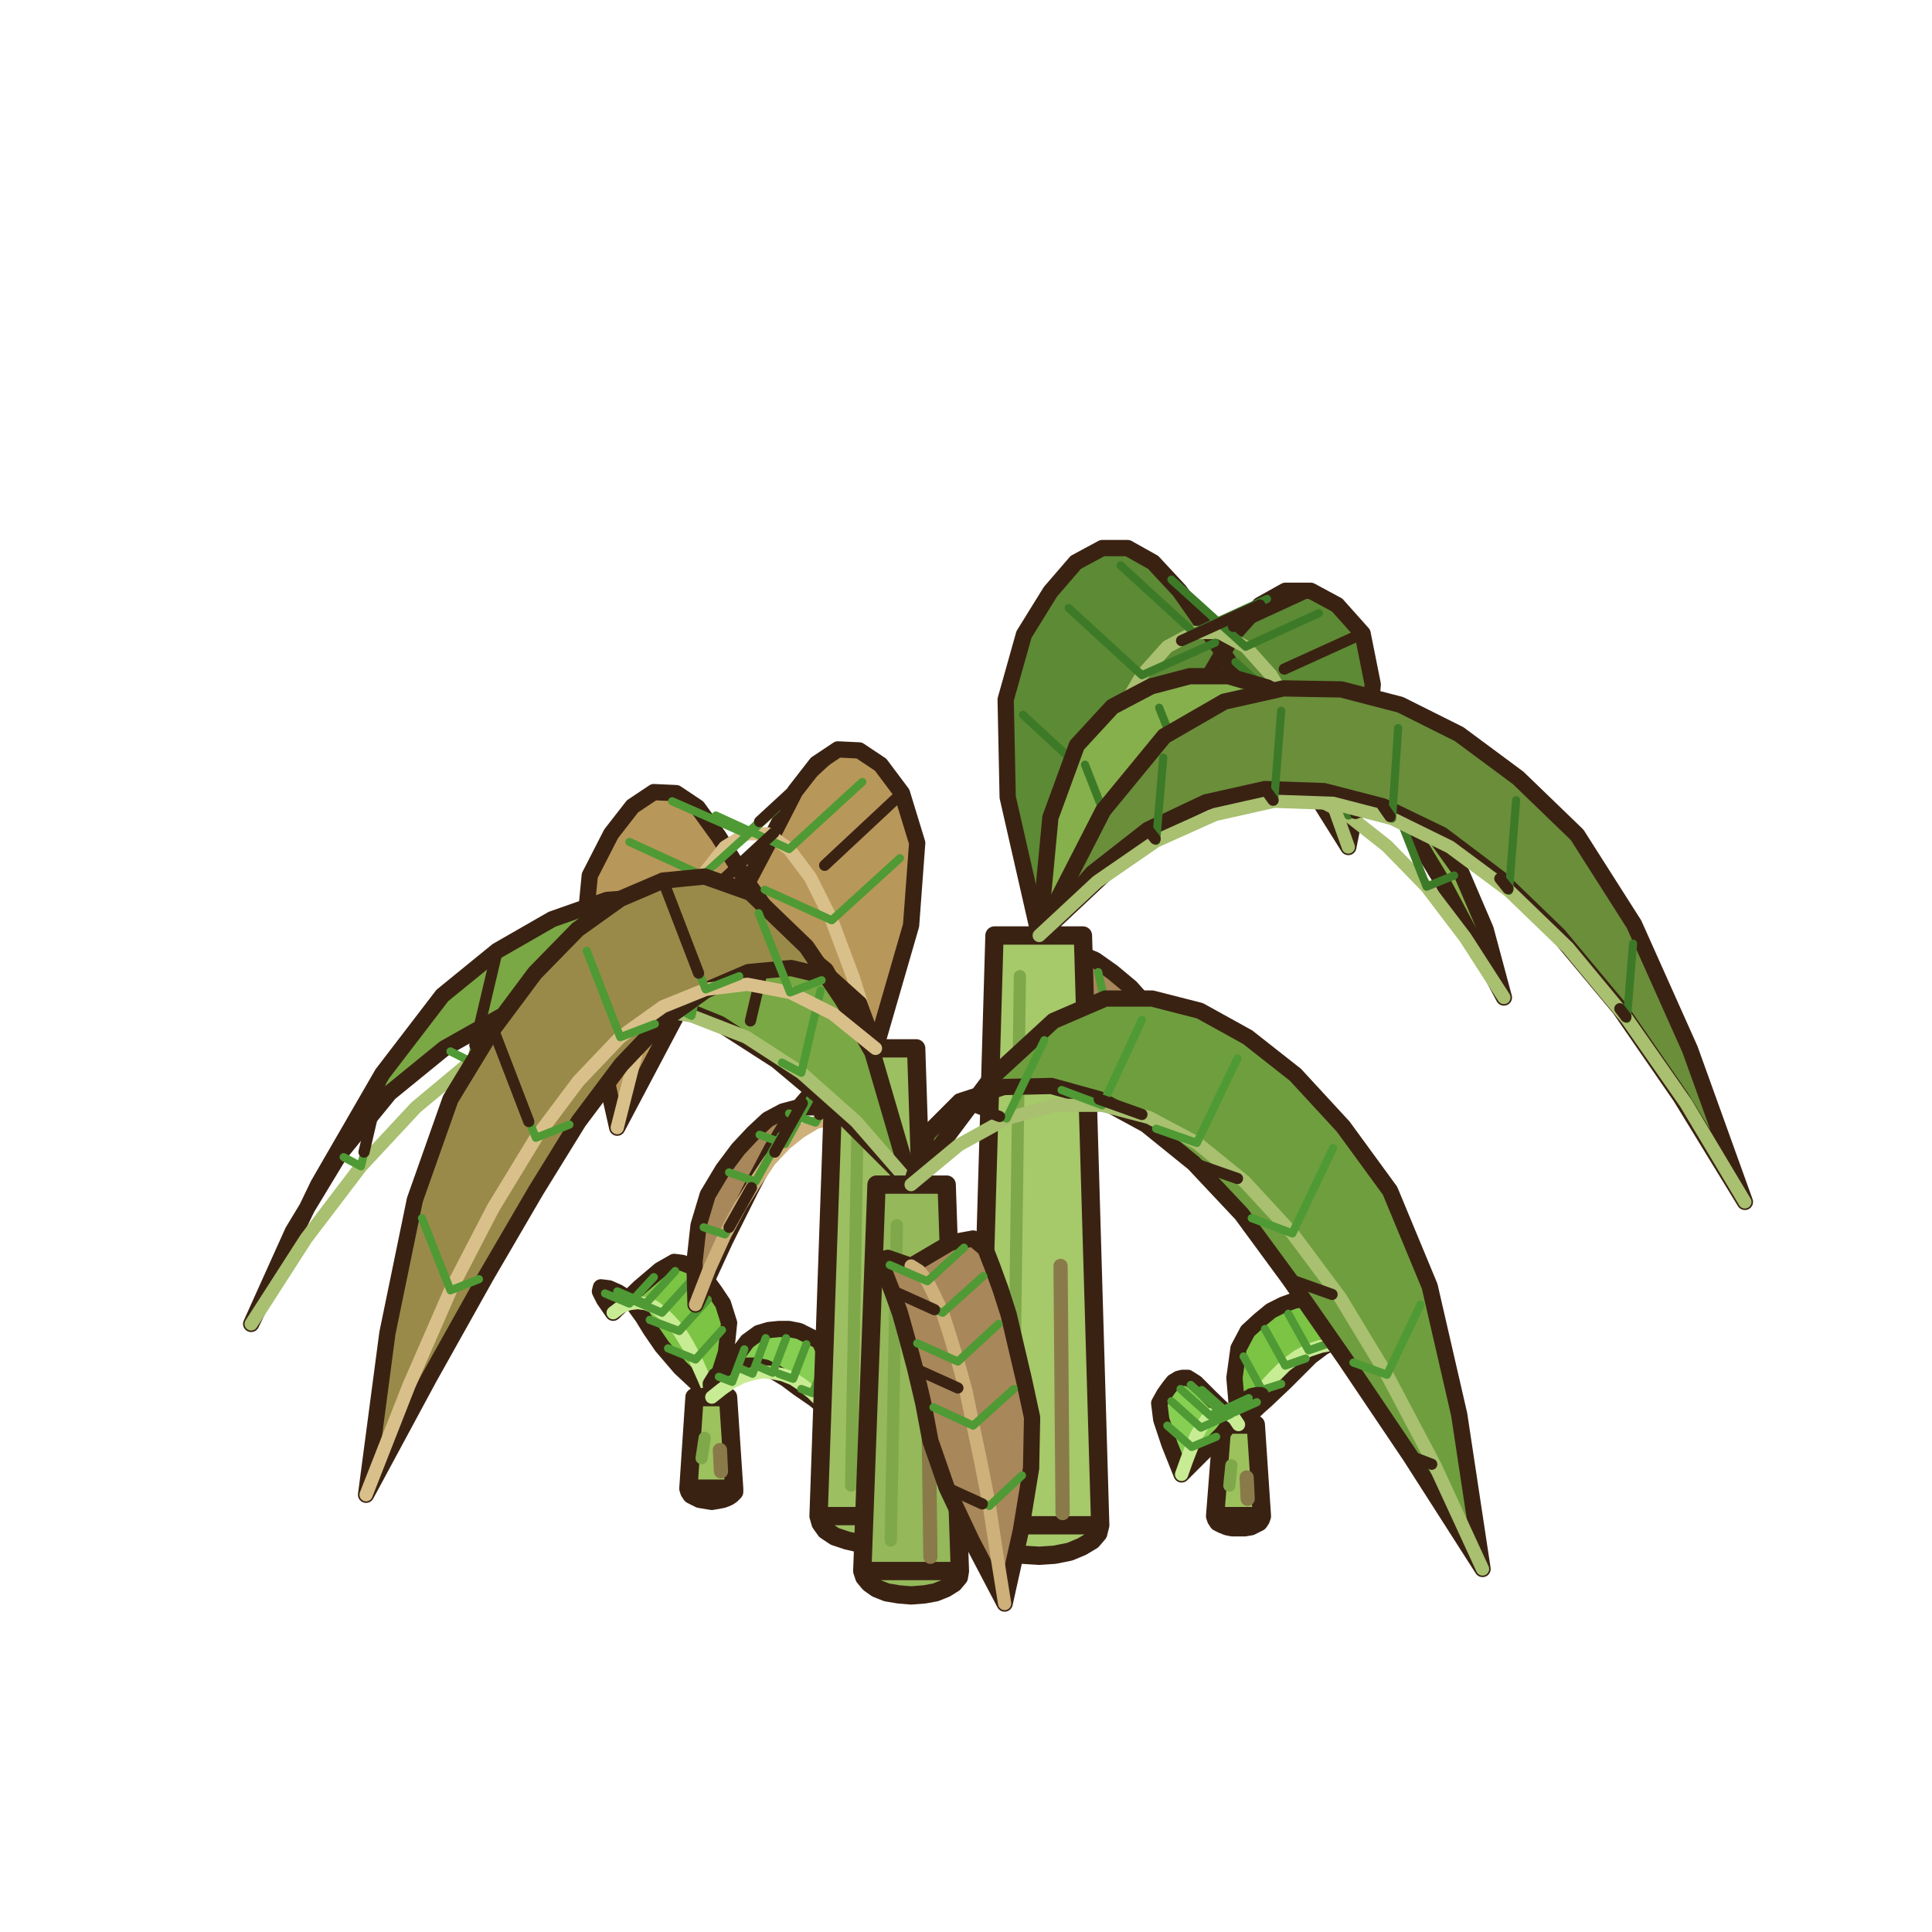
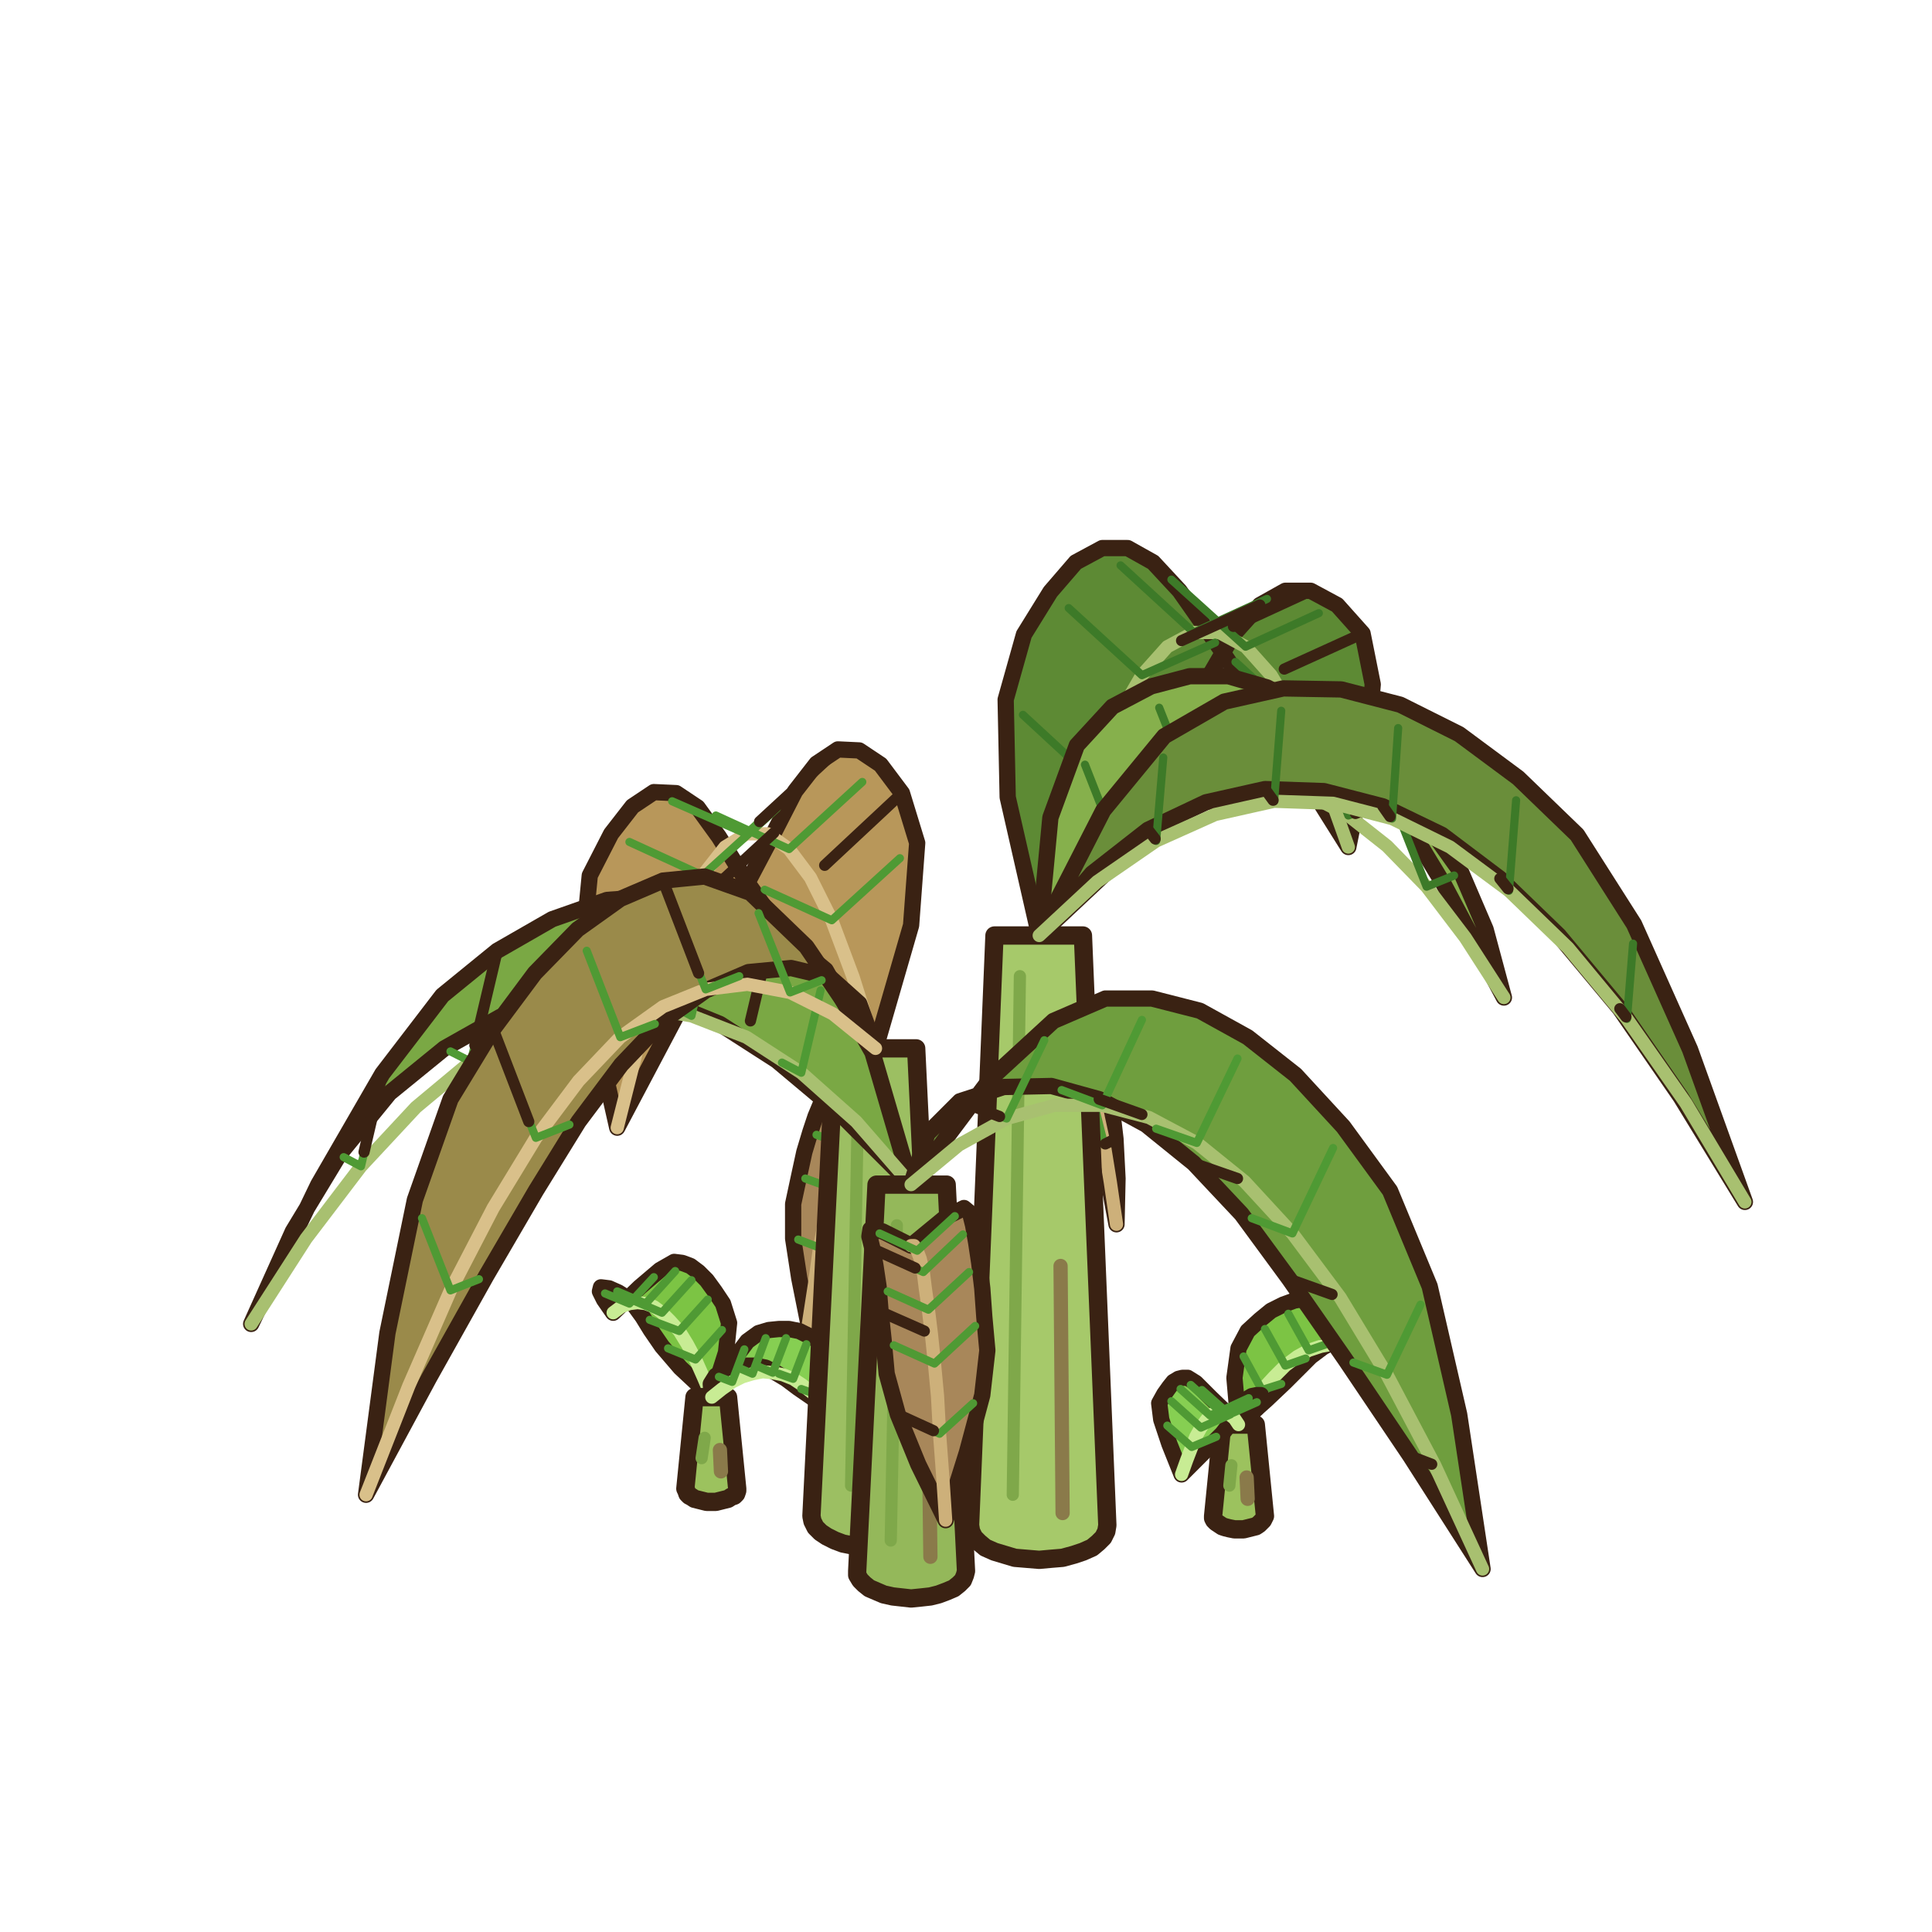
<svg xmlns="http://www.w3.org/2000/svg" viewBox="0 0 190 190" width="190" height="190">
  <g stroke-linejoin="round" stroke-linecap="round">
    <path d="M102.2 92L110.3 81L115.6 72.7L118.8 66.7L121.3 62.4L123.9 59.5L126.4 58.1L128.9 58.1L131.5 59.5L134 62.3L135 67.3L134.4 74.3L132.6 83.3L132.6 83.3L125.7 72.3L120 63.8L116 58.1L113.4 55.3L110.9 53.9L108.4 53.9L105.8 55.3L103.3 58.2L100.7 62.4L98.9 68.8L99.1 78.4L102.2 92Z" fill="#5d8a34" stroke="#3a2213" stroke-width="1.6" />
    <path d="M102.2 92L104.7 83.5L107.2 76.4L109.8 70.7L112.3 66.4L114.8 63.6L117.4 62.2L119.9 62.2L122.5 63.6L125 66.4L127.5 70.6L130.1 76.3L132.6 83.3" fill="none" stroke="#a8c070" stroke-width="1.3" />
    <path d="M107.2 76.4L113.9 73.4M107.2 76.4L100.6 70.3M112.3 66.4L119.5 63.2M112.3 66.4L105.1 59.8M117.4 62.2L124.6 58.9M117.4 62.2L110.2 55.6M122.5 63.6L129.7 60.3M122.5 63.6L115.2 57M127.5 70.6L133.5 67.9M127.5 70.6L121.5 65.1" fill="none" stroke="#3d7a28" stroke-width="0.8" />
    <path d="M118.8 66.7L111.1 70.1" fill="none" stroke="#3a2213" stroke-width="1.1" />
    <path d="M123.9 59.5L116.2 63" fill="none" stroke="#3a2213" stroke-width="1.1" />
    <path d="M128.9 58.1L121.3 61.6" fill="none" stroke="#3a2213" stroke-width="1.1" />
    <path d="M134 62.3L126.3 65.8" fill="none" stroke="#3a2213" stroke-width="1.1" />
    <path d="M134.4 74.3L130.7 76" fill="none" stroke="#3a2213" stroke-width="1.1" />
    <path d="M86.1 103.1L89.6 91L90.2 82.9L88.7 78L86.6 75.2L84.5 73.8L82.4 73.7L80.3 75.1L78.2 77.8L76.1 81.9L72.4 88.9L67.2 98.6L60.7 110.9L60.7 110.9L58.4 100.7L57.4 92.3L58 86.1L60.1 82L62.2 79.3L64.3 77.9L66.5 78L68.6 79.4L70.7 82.3L73.5 86.8L78.3 93.6L86.1 103.1Z" fill="#b8975a" stroke="#3a2213" stroke-width="1.6" />
    <path d="M86.1 103.1L83.9 96.1L81.8 90.5L79.7 86.3L77.6 83.5L75.5 82L73.4 82L71.3 83.3L69.1 86.1L67 90.2L64.9 95.7L62.8 102.6L60.7 110.9" fill="none" stroke="#d9c08a" stroke-width="1.3" />
    <path d="M81.8 90.5L88.5 84.4M81.8 90.5L75.2 87.5M77.6 83.5L84.8 76.9M77.6 83.5L70.4 80.2M73.4 82L80.6 75.4M73.4 82L66.1 78.8M69.1 86.1L76.4 79.5M69.1 86.1L61.9 82.8M64.9 95.7L70.9 90.2M64.9 95.7L58.9 93" fill="none" stroke="#4f9a34" stroke-width="0.8" />
    <path d="M88.7 78L81.1 85.1" fill="none" stroke="#3a2213" stroke-width="1.1" />
    <path d="M82.4 73.7L74.7 80.8" fill="none" stroke="#3a2213" stroke-width="1.1" />
    <path d="M76.1 81.9L68.4 89" fill="none" stroke="#3a2213" stroke-width="1.1" />
    <path d="M70 137.4L71.4 133L71.7 130.1L71.1 128.2L70.3 127L69.5 125.9L68.7 125.1L67.9 124.5L67.1 124.2L66.3 124.1L64.9 124.9L62.9 126.6L60.3 129.1L60.3 129.1L59.4 127.8L59 127L59.1 126.6L59.9 126.7L60.8 127.1L61.6 127.6L62.4 128.4L63.2 129.5L64 130.8L65.1 132.4L66.9 134.5L70 137.4Z" fill="#7cc444" stroke="#3a2213" stroke-width="1.6" />
    <path d="M70 137.4L69.2 135.5L68.4 133.7L67.6 132.2L66.8 130.9L65.9 129.9L65.1 129.1L64.3 128.5L63.5 128.2L62.7 128.1L61.9 128.2L61.1 128.5L60.3 129.1" fill="none" stroke="#c8ec94" stroke-width="1.3" />
    <path d="M68.4 133.7L71 130.8M68.4 133.7L65.7 132.6M66.8 130.9L69.6 127.8M66.8 130.9L63.9 129.8M65.1 129.1L68 125.9M65.1 129.1L62.3 127.9M63.5 128.2L66.4 125M63.5 128.2L60.7 127M61.9 128.2L64.3 125.6M61.9 128.2L59.5 127.2" fill="none" stroke="#4f9a34" stroke-width="0.8" />
    <path d="M102.2 92L108.6 86L113.7 81.6L117.8 78.5L121.6 76.5L125.4 75.6L129.2 75.6L133 76.6L136.8 78.6L140.7 81.6L143.7 85.8L146.1 91.4L147.9 98.1L147.9 98.1L142 87L136.8 78.4L132.2 72.5L128.4 69.6L124.6 67.6L120.8 66.5L117 66.5L113.2 67.5L109.4 69.5L105.9 73.3L103.3 80.4L102.2 92Z" fill="#86b04c" stroke="#3a2213" stroke-width="1.6" />
    <path d="M102.2 92L106 87.1L109.8 83.1L113.6 80.1L117.4 78.2L121.2 77.2L125 77.2L128.8 78.2L132.6 80.2L136.4 83.2L140.3 87.2L144.1 92.2L147.9 98.1" fill="none" stroke="#a8c070" stroke-width="1.3" />
    <path d="M109.8 83.1L112.9 81.9M109.8 83.1L106.7 75.2M117.4 78.2L120.8 76.9M117.4 78.2L114 69.6M125 77.2L128.4 75.9M125 77.2L121.6 68.7M132.6 80.2L136 78.9M132.6 80.2L129.3 71.7M140.3 87.2L143 86.1M140.3 87.2L137.5 80.1" fill="none" stroke="#3d7a28" stroke-width="0.8" />
    <path d="M125.4 75.6L121.8 77" fill="none" stroke="#3a2213" stroke-width="1.1" />
    <path d="M136.8 78.6L133.3 80" fill="none" stroke="#3a2213" stroke-width="1.1" />
-     <path d="M86.1 111.1L86.5 106.8L86 104.8L84.8 104.4L83.3 104.8L81.8 105.6L80.3 106.9L78.9 108.5L77.4 110.5L75.9 113L73.9 116.8L71.3 122L68.4 128.3L68.4 128.3L68.3 124.1L68.7 120.5L69.6 117.5L71.1 115L72.6 113L74.1 111.4L75.5 110.1L77 109.3L78.5 108.9L80.2 108.9L82.6 109.6L86.1 111.1Z" fill="#a8875a" stroke="#3a2213" stroke-width="1.6" />
-     <path d="M86.1 111.1L84.6 110.3L83.1 110L81.6 110L80.2 110.4L78.7 111.3L77.2 112.5L75.7 114.1L74.3 116.2L72.8 118.6L71.3 121.4L69.8 124.7L68.4 128.3" fill="none" stroke="#cdb07a" stroke-width="1.3" />
-     <path d="M83.1 110L85.4 105.8M83.1 110L80.8 109.1M80.2 110.4L82.7 105.9M80.2 110.4L77.6 109.5M77.2 112.5L79.7 108M77.2 112.5L74.7 111.6M74.3 116.2L76.8 111.7M74.3 116.2L71.7 115.3M71.3 121.4L73.4 117.7M71.3 121.4L69.2 120.7" fill="none" stroke="#4f9a34" stroke-width="0.8" />
-     <path d="M83.3 104.8L80.6 109.6" fill="none" stroke="#3a2213" stroke-width="1.1" />
-     <path d="M78.9 108.5L76.2 113.3" fill="none" stroke="#3a2213" stroke-width="1.1" />
-     <path d="M73.9 116.8L71.7 120.7" fill="none" stroke="#3a2213" stroke-width="1.1" />
-     <path d="M67.7 146.4L68.3 137.4L71.6 137.4L72.2 146.4L67.7 146.4L67.8 146.7L68 147L68.4 147.2L68.8 147.4L69.4 147.5L70 147.6L70.6 147.5L71.1 147.4L71.6 147.2L71.9 147L72.2 146.7L72.2 146.4Z" fill="#9cc25e" stroke="#3a2213" stroke-width="1.8" />
+     <path d="M86.1 109.1L87.5 105.2L87.9 103.4L87.6 103.4L87 104.1L86.5 105.3L85.9 106.8L85.4 108.8L84.9 111.2L84.3 113.9L83.2 118L81.6 123.5L79.5 130.2L79.5 130.2L78.6 125.7L78 121.8L78 118.4L78.6 115.6L79.1 113.3L79.7 111.3L80.2 109.8L80.7 108.6L81.3 107.8L82.1 107.6L83.6 108L86.1 109.1Z" fill="#a8875a" stroke="#3a2213" stroke-width="1.6" />
+     <path d="M86.1 109.1L85.5 108.7L85 108.6L84.4 109L83.9 109.7L83.3 110.9L82.8 112.5L82.3 114.4L81.7 116.8L81.2 119.5L80.6 122.7L80.1 126.3L79.5 130.2" fill="none" stroke="#cdb07a" stroke-width="1.3" />
+     <path d="M85 108.6L87.3 104.5M85 108.6L82.7 107.8M83.9 109.7L86.4 105.2M83.9 109.7L81.4 108.8M82.8 112.5L85.3 108M82.8 112.5L80.3 111.6M81.7 116.8L84.2 112.3M81.7 116.8L79.2 115.9M80.6 122.7L82.7 119M80.6 122.7L78.5 121.9" fill="none" stroke="#4f9a34" stroke-width="0.8" />
+     <path d="M87 104.1L84.4 108.9" fill="none" stroke="#3a2213" stroke-width="1.1" />
+     <path d="M85.4 108.8L82.7 113.6" fill="none" stroke="#3a2213" stroke-width="1.1" />
+     <path d="M83.2 118L81 122" fill="none" stroke="#3a2213" stroke-width="1.1" />
+     <path d="M67.4 146.4L68.3 137.4L71.6 137.4L72.5 146.4L72.5 146.4L72.5 146.6L72.4 146.9L72.2 147.1L71.9 147.2L71.6 147.4L71.2 147.5L70.8 147.6L70.4 147.7L70 147.7L69.5 147.7L69.1 147.6L68.7 147.5L68.3 147.4L68 147.2L67.8 147.1L67.6 146.9L67.5 146.6L67.4 146.4Z" fill="#9cc25e" stroke="#3a2213" stroke-width="1.8" />
    <path d="M69 143.4L69.3 141.4" fill="none" stroke="#7fa84a" stroke-width="1.2" />
    <path d="M70.9 144.7L70.8 142.6" fill="none" stroke="#8a7a4a" stroke-width="1.4" />
    <path d="M121.8 140.1L124.5 137.7L126.4 135.9L127.8 134.5L128.9 133.4L130.1 132.5L131.2 131.9L132.4 131.5L133.5 131.3L134.7 131.4L135.4 131.8L135.7 132.7L135.6 133.9L135.6 133.9L133.2 130.9L131.2 128.9L129.6 127.8L128.5 127.7L127.3 127.9L126.2 128.3L125 128.9L123.9 129.8L122.7 130.9L121.8 132.6L121.4 135.5L121.8 140.1Z" fill="#7cc444" stroke="#3a2213" stroke-width="1.6" />
    <path d="M121.8 140.1L123 138.3L124.1 136.7L125.3 135.4L126.4 134.3L127.6 133.4L128.7 132.8L129.9 132.4L131 132.2L132.2 132.3L133.3 132.6L134.4 133.1L135.6 133.9" fill="none" stroke="#c8ec94" stroke-width="1.3" />
    <path d="M124.1 136.7L126 136.1M124.1 136.7L122.3 133.4M126.4 134.3L128.4 133.6M126.4 134.3L124.4 130.7M128.7 132.8L130.7 132.1M128.7 132.8L126.7 129.2M131 132.2L133 131.5M131 132.2L129 128.6M133.3 132.6L135 132M133.3 132.6L131.6 129.6" fill="none" stroke="#4f9a34" stroke-width="0.8" />
    <path d="M70 137.4L69.9 136.1L70.4 135.3L71.3 134.7L72.3 134.4L73.3 134.3L74.3 134.3L75.3 134.5L76.3 135L77.3 135.6L78.5 136.5L80.1 137.6L81.9 139.1L81.9 139.1L81.8 135.9L81.3 133.5L80.6 131.9L79.6 131.4L78.6 130.9L77.6 130.7L76.6 130.7L75.6 130.8L74.6 131.1L73.5 131.9L72 133.9L70 137.4Z" fill="#86cf52" stroke="#3a2213" stroke-width="1.6" />
    <path d="M70 137.4L71 136.6L72 135.9L73 135.4L74 135.1L75 134.9L76 135L77 135.2L78 135.6L78.9 136.2L79.9 137L80.9 138L81.9 139.1" fill="none" stroke="#c8ec94" stroke-width="1.3" />
    <path d="M72 135.9L70.7 135.4M72 135.9L73.2 132.7M74 135.1L72.6 134.5M74 135.1L75.3 131.6M76 135L74.6 134.4M76 135L77.3 131.6M78 135.6L76.6 135.1M78 135.6L79.3 132.2M79.9 137L78.8 136.6M79.9 137L81.1 134.2" fill="none" stroke="#4f9a34" stroke-width="0.8" />
-     <path d="M102.2 100L104.8 99.1L106.9 98.8L108.8 99L110.5 99.7L112.3 100.8L114 102.4L115.8 104.3L117.5 106.6L119.2 109.3L120.7 112.6L122 116.3L123 120.6L123 120.6L120.6 113.8L118.4 108.2L116.4 104L114.7 101.3L112.9 99L111.2 97.1L109.4 95.6L107.7 94.4L106 93.7L104.3 93.9L103 95.8L102.2 100Z" fill="#a8875a" stroke="#3a2213" stroke-width="1.6" />
-     <path d="M102.2 100L103.9 99.5L105.6 99.4L107.4 99.8L109.1 100.5L110.9 101.6L112.6 103.1L114.3 105L116.1 107.3L117.8 110.1L119.6 113.2L121.3 116.7L123 120.6" fill="none" stroke="#cdb07a" stroke-width="1.3" />
-     <path d="M105.6 99.4L106.7 98.9M105.6 99.4L104.6 95M109.1 100.5L110.2 99.9M109.1 100.5L108 95.6M112.6 103.1L113.7 102.5M112.6 103.1L111.5 98.3M116.1 107.3L117.2 106.7M116.1 107.3L114.9 102.5M119.6 113.2L120.5 112.7M119.6 113.2L118.6 109.2" fill="none" stroke="#4f9a34" stroke-width="0.8" />
-     <path d="M110.5 99.7L109.3 100.4" fill="none" stroke="#3a2213" stroke-width="1.1" />
-     <path d="M115.8 104.3L114.5 104.9" fill="none" stroke="#3a2213" stroke-width="1.1" />
-     <path d="M120.7 112.6L119.7 113.1" fill="none" stroke="#3a2213" stroke-width="1.1" />
-     <path d="M119.5 149.1L120.2 140.1L123.5 140.1L124.1 149.1L119.5 149.1L119.6 149.4L119.8 149.7L120.2 149.9L120.7 150.1L121.2 150.2L121.8 150.2L122.4 150.2L123 150.1L123.4 149.9L123.8 149.7L124 149.4L124.1 149.1Z" fill="#9cc25e" stroke="#3a2213" stroke-width="1.8" />
+     <path d="M102.2 98L103.7 97.2L104.7 97L105.5 97.5L106.1 98.3L106.8 99.6L107.4 101.2L108.1 103.3L108.7 105.8L109.3 108.6L109.7 112L109.9 115.9L109.8 120.4L109.8 120.4L108.5 113.4L107.4 107.6L106.5 103.3L105.9 100.5L105.2 98L104.6 96L103.9 94.3L103.3 93L102.7 92.2L102.1 92.2L101.9 93.9L102.2 98Z" fill="#a8875a" stroke="#3a2213" stroke-width="1.6" />
+     <path d="M102.2 98L102.8 97.7L103.4 97.7L104.1 98.2L104.7 99.1L105.4 100.3L106 102L106.6 104L107.3 106.5L107.9 109.4L108.6 112.6L109.2 116.3L109.8 120.4" fill="none" stroke="#cdb07a" stroke-width="1.3" />
+     <path d="M103.4 97.7L104.5 97.2M103.4 97.7L102.4 93.3M104.7 99.1L105.9 98.5M104.7 99.1L103.6 94.2M106 102L107.1 101.4M106 102L104.9 97.2M107.3 106.5L108.4 105.9M107.3 106.5L106.1 101.7M108.6 112.6L109.5 112.2M108.6 112.6L107.6 108.6" fill="none" stroke="#4f9a34" stroke-width="0.8" />
+     <path d="M106.1 98.3L104.9 98.9" fill="none" stroke="#3a2213" stroke-width="1.1" />
+     <path d="M108.1 103.3L106.9 103.9" fill="none" stroke="#3a2213" stroke-width="1.1" />
+     <path d="M109.7 112L108.7 112.5" fill="none" stroke="#3a2213" stroke-width="1.1" />
+     <path d="M119.3 149.1L120.2 140.1L123.5 140.1L124.4 149.1L124.4 149.1L124.3 149.3L124.2 149.5L124 149.7L123.8 149.9L123.5 150.1L123.1 150.2L122.7 150.3L122.3 150.4L121.8 150.4L121.4 150.4L120.9 150.3L120.5 150.2L120.2 150.1L119.9 149.9L119.6 149.7L119.4 149.5L119.3 149.3L119.3 149.1Z" fill="#9cc25e" stroke="#3a2213" stroke-width="1.8" />
    <path d="M120.9 146.1L121.1 144.1" fill="none" stroke="#7fa84a" stroke-width="1.2" />
    <path d="M122.7 147.4L122.6 145.3" fill="none" stroke="#8a7a4a" stroke-width="1.4" />
-     <path d="M80.5 149.1L82.1 103.1L90.1 103.1L91.6 149.1L80.5 149.1L80.7 149.8L81.2 150.5L82.1 151.1L83.3 151.5L84.6 151.8L86.1 151.9L87.5 151.8L88.8 151.5L90 151.1L90.9 150.5L91.4 149.8L91.6 149.1Z" fill="#9cbf62" stroke="#3a2213" stroke-width="1.8" />
+     <path d="M79.8 149.1L82.1 103.1L90.1 103.1L92.3 149.1L92.3 149.1L92.2 149.6L91.9 150.2L91.5 150.7L90.8 151.1L90.1 151.5L89.2 151.8L88.2 152L87.1 152.2L86.1 152.2L85 152.2L83.9 152L82.9 151.8L82.1 151.5L81.3 151.1L80.7 150.7L80.2 150.2L79.9 149.6L79.8 149.1Z" fill="#9cbf62" stroke="#3a2213" stroke-width="1.8" />
    <path d="M83.7 146.1L84.4 107.1" fill="none" stroke="#7fa84a" stroke-width="1.2" />
    <path d="M88.2 147.8L88 129" fill="none" stroke="#8a7a4a" stroke-width="1.4" />
-     <path d="M96.1 150L97.8 92L106.5 92L108.2 150L96.1 150L96.3 150.8L96.9 151.5L97.9 152.1L99.1 152.6L100.6 152.9L102.2 153L103.7 152.9L105.2 152.6L106.4 152.1L107.4 151.5L108 150.8L108.2 150Z" fill="#a6c96a" stroke="#3a2213" stroke-width="1.8" />
+     <path d="M95.4 150L97.8 92L106.5 92L108.9 150L108.9 150L108.8 150.6L108.5 151.2L108 151.7L107.4 152.2L106.5 152.6L105.6 152.9L104.5 153.2L103.3 153.3L102.2 153.4L101 153.3L99.8 153.2L98.8 152.9L97.8 152.6L96.9 152.2L96.3 151.7L95.8 151.2L95.5 150.6L95.4 150Z" fill="#a6c96a" stroke="#3a2213" stroke-width="1.8" />
    <path d="M99.6 147L100.3 96" fill="none" stroke="#7fa84a" stroke-width="1.2" />
    <path d="M104.5 148.8L104.3 124.5" fill="none" stroke="#8a7a4a" stroke-width="1.4" />
    <path d="M89.6 116.5L85.8 103.5L81.2 95.4L76 91.1L70.6 88.9L65.1 88.1L59.7 88.5L54.3 90.4L48.9 93.5L43.5 97.9L37.6 105.6L31.3 116.5L24.7 130.2L24.7 130.2L28.8 121.1L33.4 113.5L38.3 107.5L43.7 103.1L49.2 100L54.6 98.2L60 97.7L65.4 98.5L70.8 100.7L76.4 104.3L82.6 109.5L89.6 116.5Z" fill="#7aa844" stroke="#3a2213" stroke-width="1.6" />
    <path d="M89.6 116.5L84.2 110.3L78.8 105.5L73.4 102L68 99.9L62.6 99L57.2 99.5L51.7 101.3L46.3 104.4L40.9 108.9L35.5 114.7L30.1 121.8L24.7 130.2" fill="none" stroke="#a8c070" stroke-width="1.3" />
    <path d="M78.8 105.5L80.7 97.4M78.8 105.5L76.9 104.5M68 99.9L70 91.1M68 99.9L65.9 98.8M57.2 99.5L59.2 90.7M57.2 99.5L55.1 98.4M46.3 104.4L48.4 95.7M46.3 104.4L44.3 103.4M35.5 114.7L37.2 107.4M35.5 114.7L33.8 113.8" fill="none" stroke="#4f9a34" stroke-width="0.8" />
    <path d="M76 91.1L73.8 100.4" fill="none" stroke="#3a2213" stroke-width="1.1" />
    <path d="M65.1 88.1L63 97.4" fill="none" stroke="#3a2213" stroke-width="1.1" />
    <path d="M48.9 93.5L46.7 102.8" fill="none" stroke="#3a2213" stroke-width="1.1" />
    <path d="M37.6 105.6L35.8 113.3" fill="none" stroke="#3a2213" stroke-width="1.1" />
    <path d="M102.2 92L107.4 85.9L112.9 81.6L118.6 78.9L124.4 77.6L130.2 77.8L136 79.3L141.8 82.1L147.5 86.4L153.3 92L159.3 99.2L165.3 107.9L171.6 118.2L171.6 118.2L166.2 103.2L160.7 90.9L155.1 82.1L149.3 76.5L143.5 72.2L137.7 69.3L131.9 67.8L126.2 67.7L120.4 69L114.5 72.4L108.5 79.7L102.2 92Z" fill="#6a8e3a" stroke="#3a2213" stroke-width="1.6" />
    <path d="M102.2 92L107.9 86.7L113.7 82.7L119.5 80.1L125.3 78.8L131.1 79L136.9 80.5L142.6 83.3L148.4 87.6L154.2 93.2L160 100.2L165.8 108.5L171.6 118.2" fill="none" stroke="#a8c070" stroke-width="1.3" />
    <path d="M113.7 82.7L113.1 81.8M113.7 82.7L114.4 74.5M125.3 78.8L124.6 77.9M125.3 78.8L126 69.9M136.9 80.5L136.2 79.5M136.9 80.5L137.5 71.6M148.4 87.6L147.7 86.6M148.4 87.6L149.1 78.7M160 100.2L159.4 99.4M160 100.2L160.6 92.8" fill="none" stroke="#3d7a28" stroke-width="0.8" />
    <path d="M112.9 81.6L113.6 82.5" fill="none" stroke="#3a2213" stroke-width="1.1" />
    <path d="M124.4 77.6L125.2 78.7" fill="none" stroke="#3a2213" stroke-width="1.1" />
    <path d="M136 79.3L136.7 80.3" fill="none" stroke="#3a2213" stroke-width="1.1" />
    <path d="M147.5 86.4L148.3 87.4" fill="none" stroke="#3a2213" stroke-width="1.1" />
    <path d="M159.3 99.2L159.9 100" fill="none" stroke="#3a2213" stroke-width="1.1" />
    <path d="M121.8 140.1L119.1 137.5L117.6 136L116.8 135.5L116.3 135.5L115.9 135.6L115.4 135.9L115 136.4L114.5 137.1L114 138L114.2 139.6L115 142L116.2 145L116.2 145L118.4 142.8L120.2 141L121.2 139.7L121.7 138.8L122.2 138.1L122.6 137.6L123.1 137.3L123.6 137.2L124 137.2L124.2 137.6L123.6 138.5L121.8 140.1Z" fill="#86cf52" stroke="#3a2213" stroke-width="1.6" />
    <path d="M121.8 140.1L121.4 139.5L120.9 139.1L120.4 138.9L120 138.8L119.5 138.9L119 139.2L118.6 139.7L118.1 140.4L117.6 141.3L117.2 142.3L116.7 143.6L116.2 145" fill="none" stroke="#c8ec94" stroke-width="1.3" />
    <path d="M120.9 139.1L118.2 136.7M120.9 139.1L123.6 137.9M120 138.8L117.1 136.2M120 138.8L122.8 137.5M119 139.2L116.1 136.6M119 139.2L121.9 138M118.1 140.4L115.2 137.8M118.1 140.4L121 139.1M117.2 142.3L114.8 140.2M117.2 142.3L119.6 141.3" fill="none" stroke="#4f9a34" stroke-width="0.8" />
-     <path d="M84.8 154.5L86.2 116.5L93.1 116.5L94.4 154.5L84.8 154.5L85 155.1L85.5 155.7L86.2 156.2L87.2 156.6L88.4 156.8L89.6 156.9L90.9 156.8L92 156.6L93 156.2L93.8 155.7L94.3 155.1L94.4 154.5Z" fill="#94b85a" stroke="#3a2213" stroke-width="1.8" />
+     <path d="M84.3 154.5L86.2 116.5L93.1 116.5L95 154.5L95 154.5L94.9 154.9L94.7 155.4L94.3 155.8L93.8 156.2L93.1 156.5L92.3 156.8L91.5 157L90.6 157.1L89.6 157.2L88.7 157.1L87.8 157L86.9 156.8L86.2 156.5L85.5 156.2L85 155.8L84.6 155.4L84.3 154.9L84.3 154.5Z" fill="#94b85a" stroke="#3a2213" stroke-width="1.8" />
    <path d="M87.6 151.5L88.2 120.5" fill="none" stroke="#7fa84a" stroke-width="1.2" />
    <path d="M91.5 153.1L91.3 137.9" fill="none" stroke="#8a7a4a" stroke-width="1.4" />
    <path d="M86.1 103.1L79.3 93.1L73.8 87.8L69.3 86.2L65.2 86.6L61 88.4L56.8 91.4L52.6 95.7L48.5 101.2L44.3 108.1L40.8 118L38.1 131.1L36 147L36 147L42.2 135.5L47.8 125.5L52.7 117.1L56.9 110.3L61.1 104.7L65.2 100.4L69.4 97.4L73.6 95.6L77.8 95.2L81.6 96.1L84.5 98.7L86.1 103.1Z" fill="#9a8a4a" stroke="#3a2213" stroke-width="1.6" />
    <path d="M86.1 103.1L81.9 99.7L77.7 97.6L73.5 96.8L69.4 97.3L65.2 99L61 102L56.9 106.3L52.7 111.9L48.5 118.8L44.3 126.9L40.2 136.3L36 147" fill="none" stroke="#d9c08a" stroke-width="1.3" />
    <path d="M77.7 97.6L74.6 89.8M77.7 97.6L80.8 96.4M69.4 97.3L66 88.7M69.4 97.3L72.7 96M61 102L57.7 93.5M61 102L64.4 100.7M52.7 111.9L49.3 103.4M52.7 111.9L56 110.6M44.3 126.9L41.5 119.8M44.3 126.9L47.1 125.8" fill="none" stroke="#4f9a34" stroke-width="0.8" />
    <path d="M65.2 86.6L68.7 95.7" fill="none" stroke="#3a2213" stroke-width="1.1" />
    <path d="M48.5 101.2L52 110.3" fill="none" stroke="#3a2213" stroke-width="1.1" />
-     <path d="M89.6 124.5L87.3 123.7L86.6 123.9L87 125.1L87.7 126.9L88.5 129.1L89.2 131.6L90 134.6L90.8 138L91.5 141.7L93.1 146.3L95.6 151.6L98.8 157.7L98.8 157.7L100.4 150.5L101.4 144.4L101.5 139.4L100.7 135.7L99.9 132.3L99.2 129.3L98.4 126.8L97.6 124.6L96.9 122.8L95.7 121.8L93.5 122.2L89.6 124.5Z" fill="#a8875a" stroke="#3a2213" stroke-width="1.6" />
-     <path d="M89.6 124.5L90.4 125L91.2 126L91.9 127.4L92.7 129.1L93.4 131.3L94.2 133.9L95 136.8L95.7 140.2L96.5 144L97.3 148.1L98 152.7L98.8 157.7" fill="none" stroke="#cdb07a" stroke-width="1.3" />
-     <path d="M91.2 126L87.5 124.4M91.2 126L94.8 122.7M92.7 129.1L88.7 127.4M92.7 129.1L96.7 125.5M94.2 133.9L90.2 132.1M94.2 133.9L98.2 130.2M95.7 140.2L91.8 138.4M95.7 140.2L99.7 136.6M97.3 148.1L94 146.7M97.3 148.1L100.5 145.1" fill="none" stroke="#4f9a34" stroke-width="0.8" />
-     <path d="M87.7 126.9L91.9 128.8" fill="none" stroke="#3a2213" stroke-width="1.1" />
-     <path d="M90 134.6L94.2 136.5" fill="none" stroke="#3a2213" stroke-width="1.1" />
-     <path d="M93.1 146.3L96.6 147.9" fill="none" stroke="#3a2213" stroke-width="1.1" />
+     <path d="M89.6 122.5L86.8 121.1L85.6 120.9L85.5 121.6L85.8 122.8L86.1 124.5L86.4 126.5L86.6 129L86.9 131.8L87.2 135.1L88.3 139.1L90.3 144L93 149.5L93 149.5L95.1 142.8L96.6 137.2L97.1 132.8L96.8 129.5L96.6 126.7L96.3 124.2L96 122.2L95.7 120.5L95.4 119.3L94.8 118.8L93 119.7L89.6 122.5Z" fill="#a8875a" stroke="#3a2213" stroke-width="1.6" />
+     <path d="M89.6 122.5L89.9 122.5L90.2 123L90.5 123.8L90.8 125.1L91 126.7L91.3 128.8L91.6 131.2L91.9 134.1L92.2 137.3L92.4 141L92.7 145L93 149.5" fill="none" stroke="#cdb07a" stroke-width="1.3" />
+     <path d="M90.2 123L86.5 121.3M90.2 123L93.9 119.6M90.8 125.1L86.8 123.3M90.8 125.1L94.7 121.4M91.3 128.8L87.3 127M91.3 128.8L95.3 125.1M91.9 134.1L87.9 132.3M91.9 134.1L95.9 130.4M92.4 141L89.1 139.5M92.4 141L95.7 138" fill="none" stroke="#4f9a34" stroke-width="0.8" />
+     <path d="M85.8 122.8L90 124.7" fill="none" stroke="#3a2213" stroke-width="1.1" />
+     <path d="M86.6 129L90.9 130.9" fill="none" stroke="#3a2213" stroke-width="1.1" />
+     <path d="M88.3 139.1L91.8 140.7" fill="none" stroke="#3a2213" stroke-width="1.1" />
    <path d="M89.6 116.5L91.2 111.5L94.4 108.3L98.7 106.9L103.4 106.8L108.1 108.1L112.7 110.6L117.4 114.4L122.1 119.4L126.8 125.8L132.3 133.7L138.7 143.2L145.8 154.3L145.8 154.3L143.5 139.1L140.6 126.5L136.7 117.1L132.1 110.8L127.4 105.7L122.7 102L118 99.4L113.3 98.2L108.7 98.2L103.6 100.4L97.4 106.1L89.6 116.5Z" fill="#6f9e3e" stroke="#3a2213" stroke-width="1.6" />
    <path d="M89.6 116.5L94.3 112.6L99 110L103.7 108.7L108.4 108.7L113 109.9L117.7 112.4L122.4 116.2L127.1 121.3L131.8 127.6L136.4 135.2L141.1 144.1L145.8 154.3" fill="none" stroke="#a8c070" stroke-width="1.3" />
    <path d="M99 110L95.3 108.7M99 110L102.7 102.3M108.4 108.7L104.4 107.2M108.4 108.7L112.3 100.3M117.7 112.4L113.7 111M117.7 112.4L121.7 104.1M127.1 121.3L123.1 119.8M127.1 121.3L131.1 112.9M136.4 135.2L133.1 134M136.4 135.2L139.7 128.3" fill="none" stroke="#4f9a34" stroke-width="0.8" />
    <path d="M94.4 108.3L98.3 109.8" fill="none" stroke="#3a2213" stroke-width="1.1" />
    <path d="M108.1 108.1L112.3 109.6" fill="none" stroke="#3a2213" stroke-width="1.1" />
    <path d="M117.4 114.4L121.7 115.9" fill="none" stroke="#3a2213" stroke-width="1.1" />
    <path d="M126.8 125.8L131 127.3" fill="none" stroke="#3a2213" stroke-width="1.1" />
    <path d="M138.7 143.2L140.8 144" fill="none" stroke="#3a2213" stroke-width="1.1" />
  </g>
</svg>
